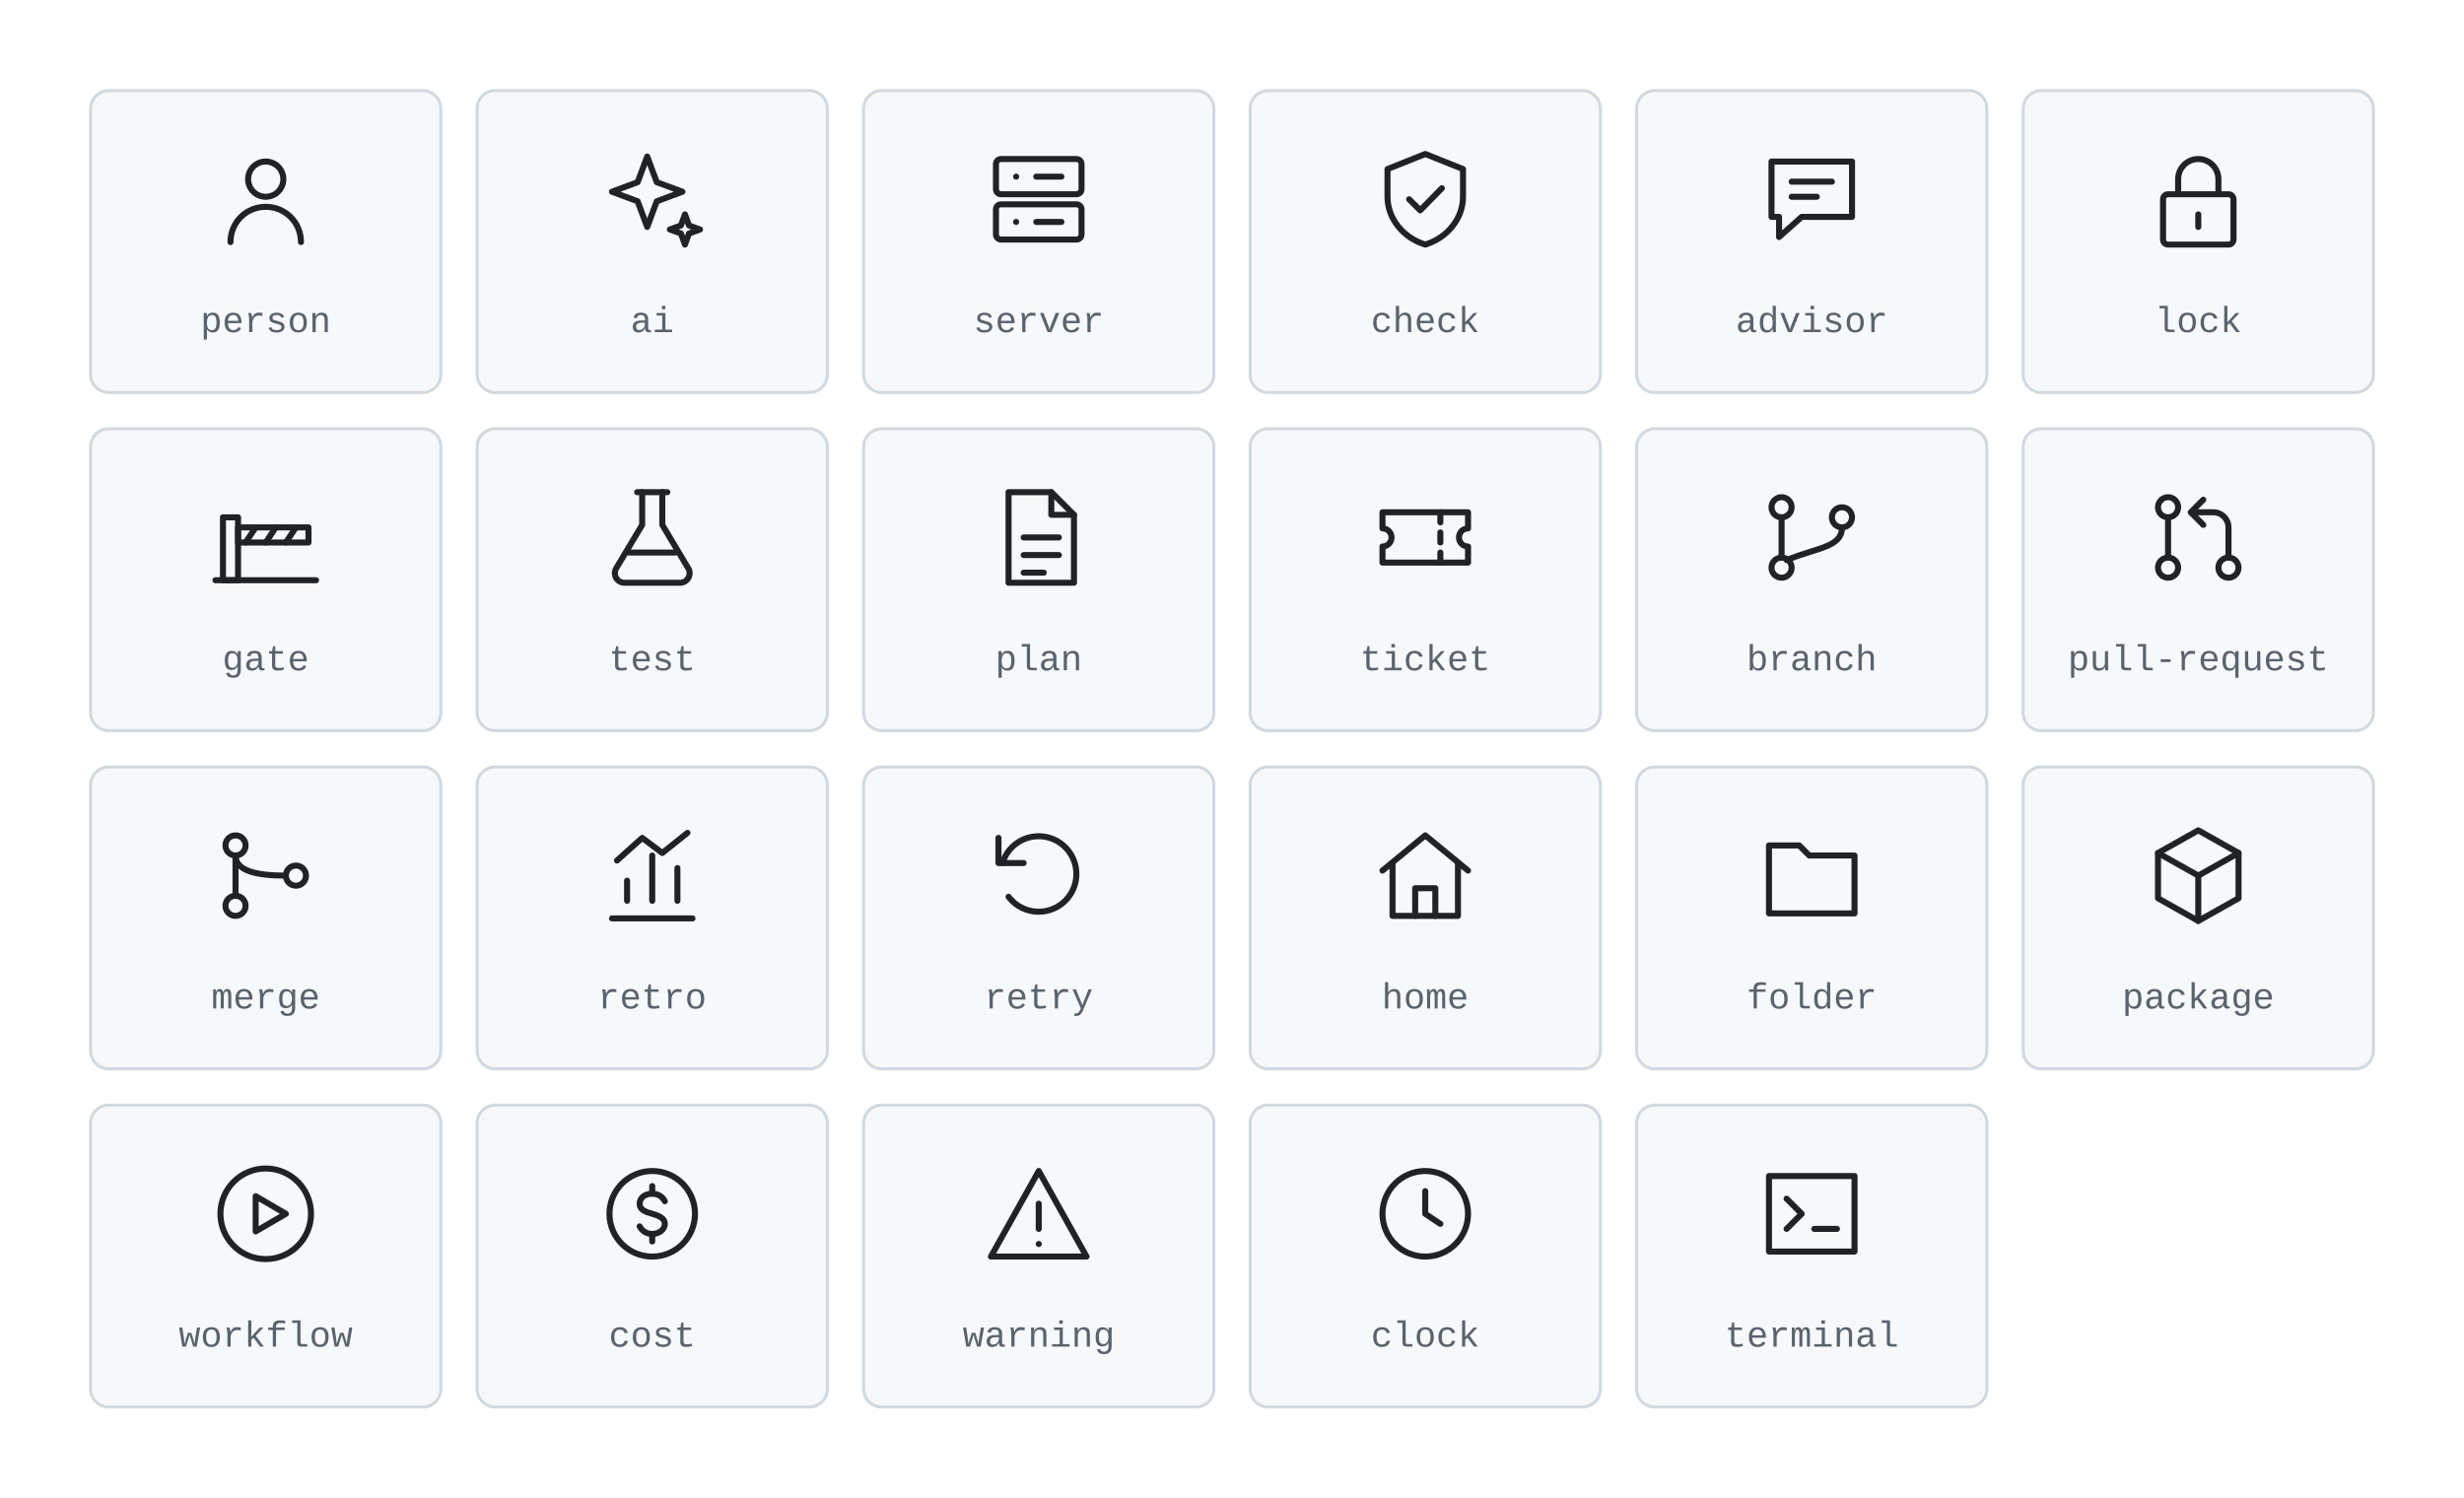
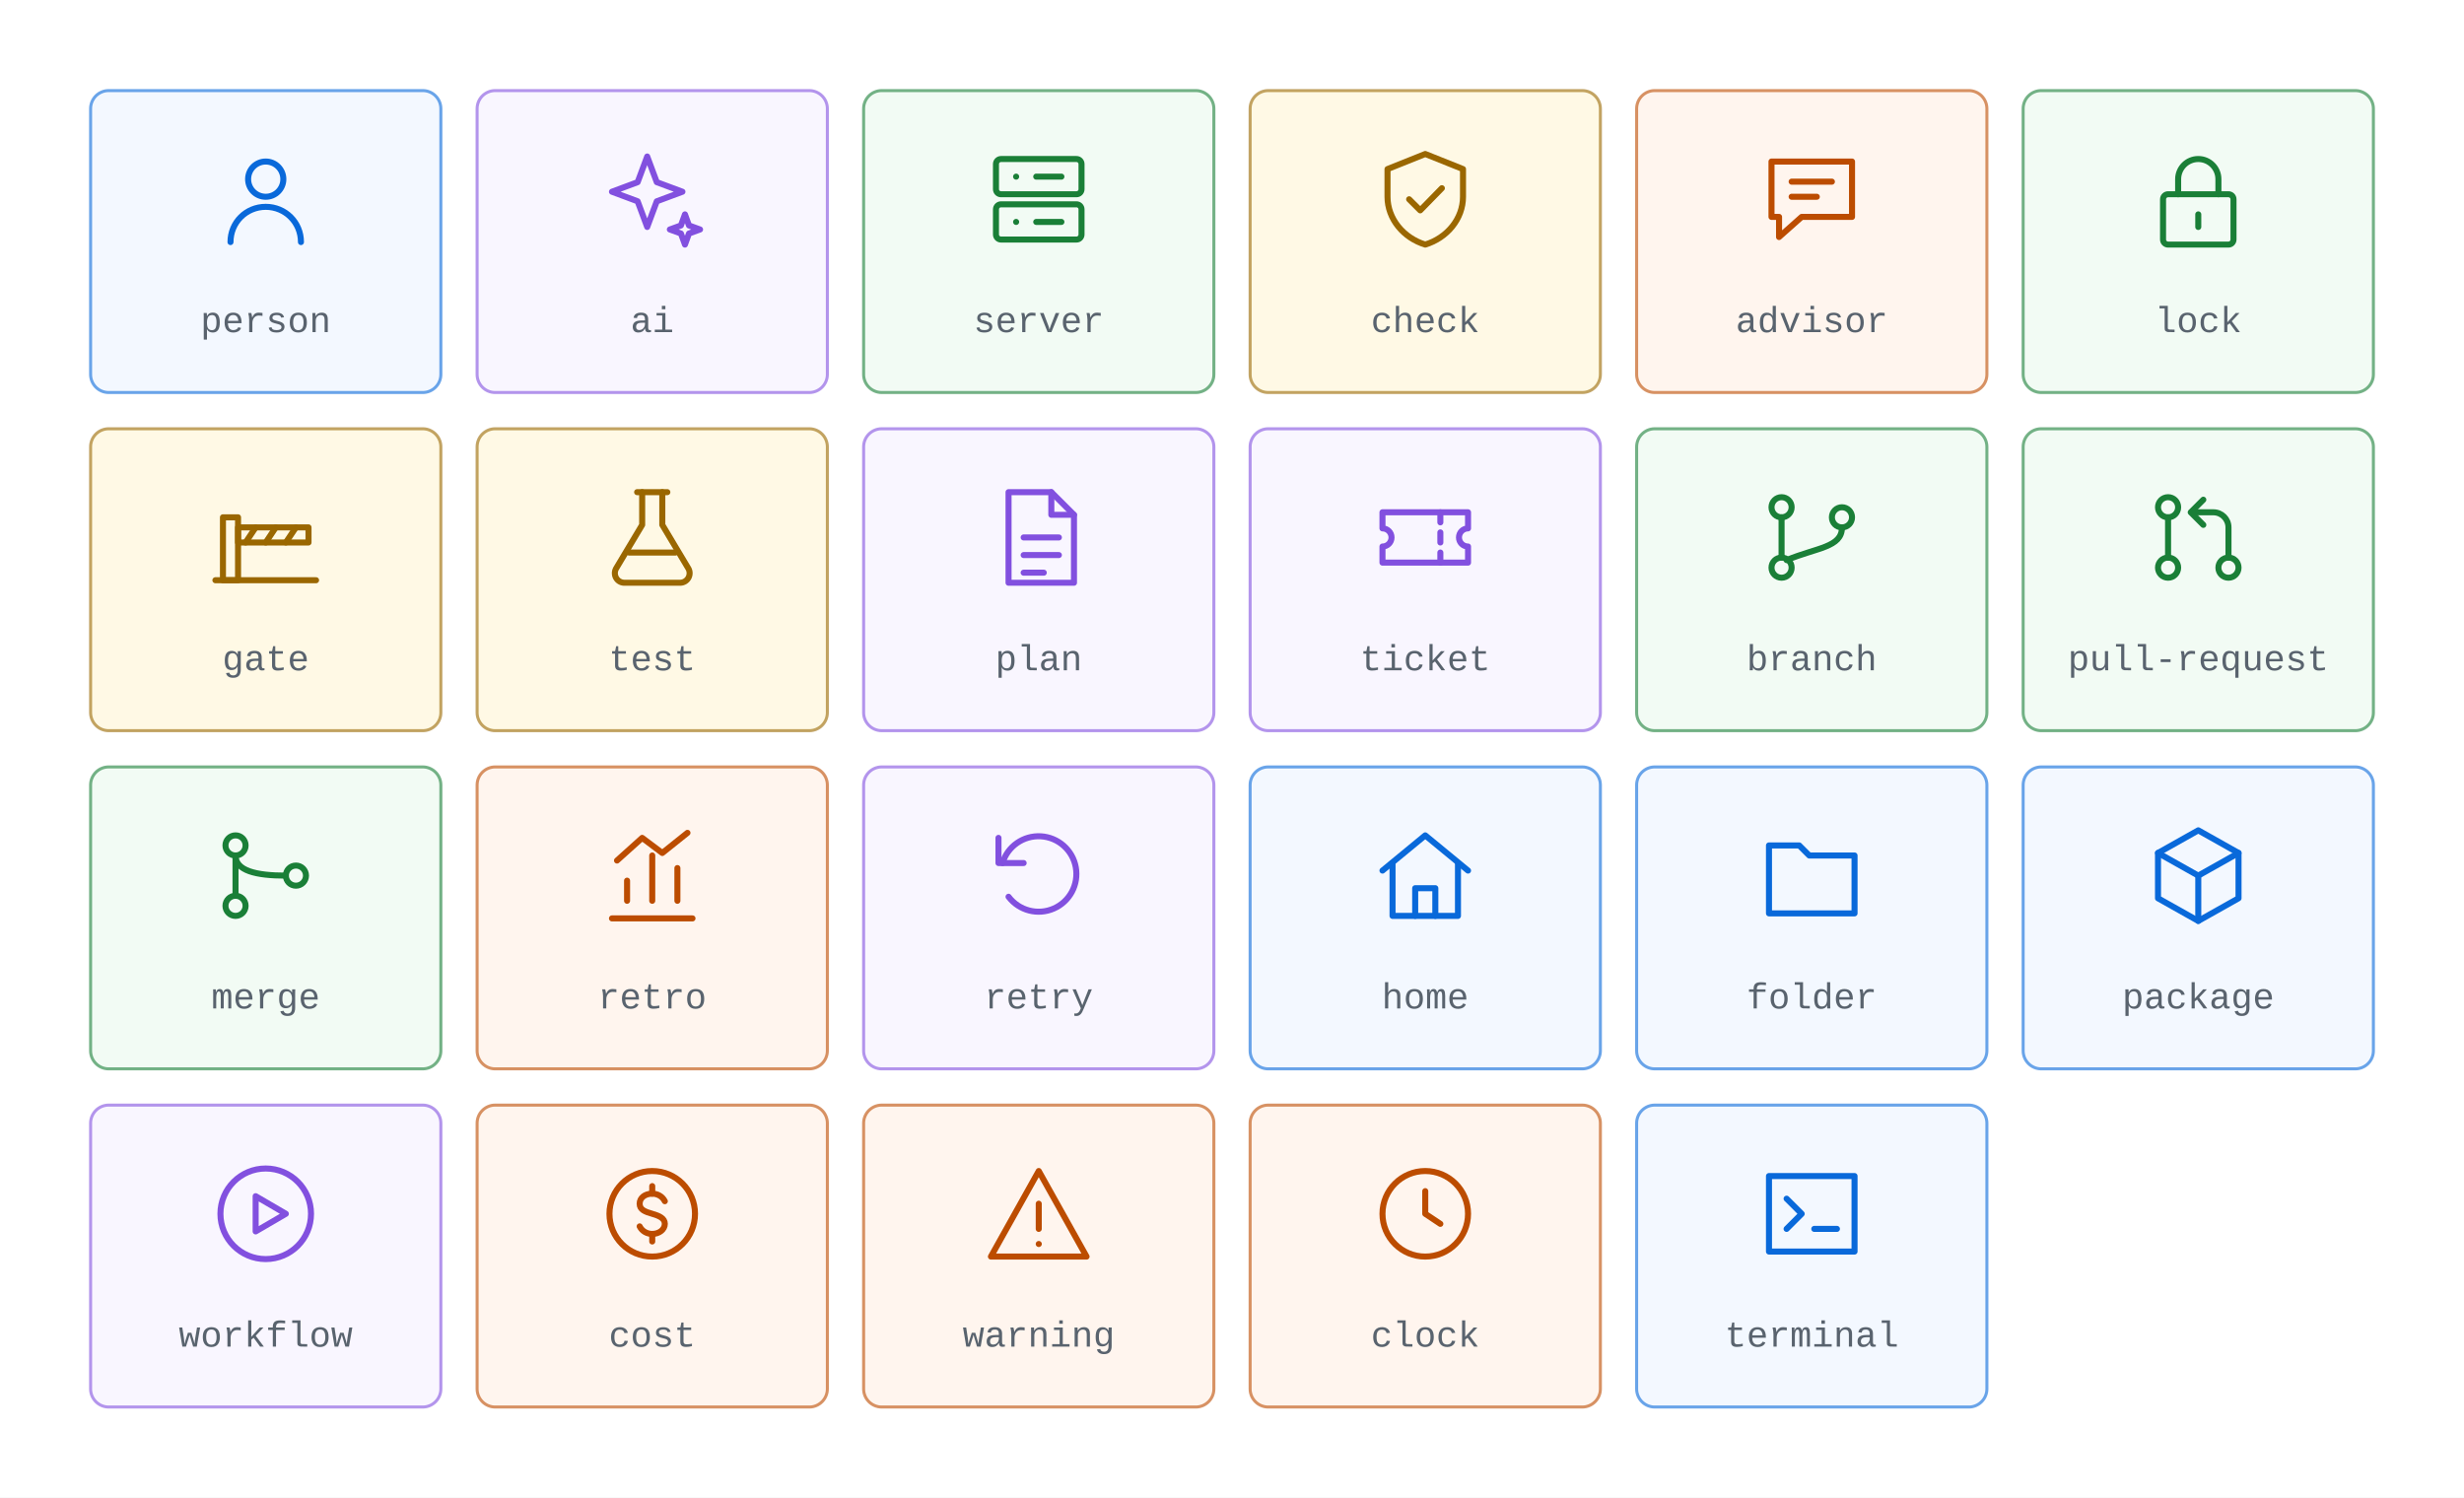
<svg xmlns="http://www.w3.org/2000/svg" viewBox="0 0 816 496" width="816" height="496" role="img" aria-labelledby="title desc" font-family="ui-monospace, SFMono-Regular, 'JetBrains Mono', 'Cascadia Mono', Menlo, Consolas, 'Liberation Mono', monospace">
  <rect width="816" height="496" fill="#ffffff" />
-   <rect x="30" y="30" width="116" height="100" rx="6" fill="#f6f8fa" stroke="#d1d9e0" />
-   <g transform="translate(68.0,46.0) scale(1.6667)" fill="none" stroke="#1f2328" stroke-width="1.20" stroke-linecap="round" stroke-linejoin="round">
+   <rect x="30" y="30" width="116" height="100" rx="6" fill="#f3f8ff" stroke="#0969da" stroke-opacity="0.6" />
+   <g transform="translate(68.0,46.0) scale(1.6667)" fill="none" stroke="#0969da" stroke-width="1.20" stroke-linecap="round" stroke-linejoin="round">
    <path d="M12 4.5a3.5 3.5 0 1 0 0 7a3.5 3.5 0 1 0 0-7z" />
    <path d="M5 20.5c0-3.9 3.1-7 7-7s7 3.1 7 7" />
  </g>
  <text x="88.0" y="110" text-anchor="middle" font-size="12" fill="#59636e">person</text>
-   <rect x="158" y="30" width="116" height="100" rx="6" fill="#f6f8fa" stroke="#d1d9e0" />
-   <g transform="translate(196.0,46.0) scale(1.6667)" fill="none" stroke="#1f2328" stroke-width="1.20" stroke-linecap="round" stroke-linejoin="round">
+   <rect x="158" y="30" width="116" height="100" rx="6" fill="#f9f6ff" stroke="#8250df" stroke-opacity="0.6" />
+   <g transform="translate(196.0,46.0) scale(1.6667)" fill="none" stroke="#8250df" stroke-width="1.20" stroke-linecap="round" stroke-linejoin="round">
    <path d="M11 3.5l1.9 5.1L18 10.5l-5.1 1.9L11 17.5l-1.9-5.1L4 10.5l5.1-1.9z" />
    <path d="M18.5 15l.8 2.2l2.2.8l-2.2.8l-.8 2.2l-.8-2.2l-2.2-.8l2.2-.8z" />
  </g>
  <text x="216.0" y="110" text-anchor="middle" font-size="12" fill="#59636e">ai</text>
-   <rect x="286" y="30" width="116" height="100" rx="6" fill="#f6f8fa" stroke="#d1d9e0" />
-   <g transform="translate(324.0,46.0) scale(1.6667)" fill="none" stroke="#1f2328" stroke-width="1.20" stroke-linecap="round" stroke-linejoin="round">
+   <rect x="286" y="30" width="116" height="100" rx="6" fill="#f2fbf4" stroke="#1a7f37" stroke-opacity="0.6" />
+   <g transform="translate(324.0,46.0) scale(1.6667)" fill="none" stroke="#1a7f37" stroke-width="1.20" stroke-linecap="round" stroke-linejoin="round">
    <path d="M4.5 4h15a1 1 0 0 1 1 1v5a1 1 0 0 1-1 1h-15a1 1 0 0 1-1-1V5a1 1 0 0 1 1-1z" />
    <path d="M4.5 13h15a1 1 0 0 1 1 1v5a1 1 0 0 1-1 1h-15a1 1 0 0 1-1-1v-5a1 1 0 0 1 1-1z" />
    <path d="M7.5 7.5h.01M7.5 16.5h.01M11.5 7.5h5M11.5 16.5h5" />
  </g>
  <text x="344.0" y="110" text-anchor="middle" font-size="12" fill="#59636e">server</text>
-   <rect x="414" y="30" width="116" height="100" rx="6" fill="#f6f8fa" stroke="#d1d9e0" />
-   <g transform="translate(452.0,46.0) scale(1.6667)" fill="none" stroke="#1f2328" stroke-width="1.20" stroke-linecap="round" stroke-linejoin="round">
+   <rect x="414" y="30" width="116" height="100" rx="6" fill="#fff9e5" stroke="#9a6700" stroke-opacity="0.6" />
+   <g transform="translate(452.0,46.0) scale(1.6667)" fill="none" stroke="#9a6700" stroke-width="1.20" stroke-linecap="round" stroke-linejoin="round">
    <path d="M12 3l7.5 3v5.5c0 4.4-3.2 8.2-7.5 9.5c-4.3-1.3-7.5-5.1-7.5-9.5V6z" />
    <path d="M8.8 12l2.2 2.2l4.3-4.4" />
  </g>
  <text x="472.0" y="110" text-anchor="middle" font-size="12" fill="#59636e">check</text>
-   <rect x="542" y="30" width="116" height="100" rx="6" fill="#f6f8fa" stroke="#d1d9e0" />
-   <g transform="translate(580.0,46.0) scale(1.6667)" fill="none" stroke="#1f2328" stroke-width="1.20" stroke-linecap="round" stroke-linejoin="round">
+   <rect x="542" y="30" width="116" height="100" rx="6" fill="#fff5ee" stroke="#bc4c00" stroke-opacity="0.6" />
+   <g transform="translate(580.0,46.0) scale(1.6667)" fill="none" stroke="#bc4c00" stroke-width="1.20" stroke-linecap="round" stroke-linejoin="round">
    <path d="M4 4.5h16v11H10l-4.5 4v-4H4z" />
    <path d="M8 8.5h8M8 11.5h5" />
  </g>
  <text x="600.0" y="110" text-anchor="middle" font-size="12" fill="#59636e">advisor</text>
-   <rect x="670" y="30" width="116" height="100" rx="6" fill="#f6f8fa" stroke="#d1d9e0" />
-   <g transform="translate(708.0,46.0) scale(1.6667)" fill="none" stroke="#1f2328" stroke-width="1.20" stroke-linecap="round" stroke-linejoin="round">
+   <rect x="670" y="30" width="116" height="100" rx="6" fill="#f2fbf4" stroke="#1a7f37" stroke-opacity="0.6" />
+   <g transform="translate(708.0,46.0) scale(1.6667)" fill="none" stroke="#1a7f37" stroke-width="1.20" stroke-linecap="round" stroke-linejoin="round">
    <path d="M6 11h12a1 1 0 0 1 1 1v8a1 1 0 0 1-1 1H6a1 1 0 0 1-1-1v-8a1 1 0 0 1 1-1z" />
    <path d="M8 11V8a4 4 0 0 1 8 0v3" />
    <path d="M12 15v2.5" />
  </g>
  <text x="728.0" y="110" text-anchor="middle" font-size="12" fill="#59636e">lock</text>
-   <rect x="30" y="142" width="116" height="100" rx="6" fill="#f6f8fa" stroke="#d1d9e0" />
-   <g transform="translate(68.0,158.0) scale(1.6667)" fill="none" stroke="#1f2328" stroke-width="1.20" stroke-linecap="round" stroke-linejoin="round">
+   <rect x="30" y="142" width="116" height="100" rx="6" fill="#fff9e5" stroke="#9a6700" stroke-opacity="0.6" />
+   <g transform="translate(68.0,158.0) scale(1.6667)" fill="none" stroke="#9a6700" stroke-width="1.20" stroke-linecap="round" stroke-linejoin="round">
    <path d="M3.5 8h3v12.5h-3z" />
    <path d="M6.5 10h14v3h-14z" />
    <path d="M10 10l-2 3M14 10l-2 3M18 10l-2 3" />
    <path d="M2 20.5h20" />
  </g>
  <text x="88.0" y="222" text-anchor="middle" font-size="12" fill="#59636e">gate</text>
-   <rect x="158" y="142" width="116" height="100" rx="6" fill="#f6f8fa" stroke="#d1d9e0" />
-   <g transform="translate(196.0,158.0) scale(1.6667)" fill="none" stroke="#1f2328" stroke-width="1.20" stroke-linecap="round" stroke-linejoin="round">
+   <rect x="158" y="142" width="116" height="100" rx="6" fill="#fff9e5" stroke="#9a6700" stroke-opacity="0.6" />
+   <g transform="translate(196.0,158.0) scale(1.6667)" fill="none" stroke="#9a6700" stroke-width="1.20" stroke-linecap="round" stroke-linejoin="round">
    <path d="M9 3h6" />
    <path d="M10 3v6.5l-5.2 8.7A1.9 1.9 0 0 0 6.4 21h11.2a1.9 1.9 0 0 0 1.6-2.8L14 9.5V3" />
    <path d="M7.4 15h9.2" />
  </g>
  <text x="216.0" y="222" text-anchor="middle" font-size="12" fill="#59636e">test</text>
-   <rect x="286" y="142" width="116" height="100" rx="6" fill="#f6f8fa" stroke="#d1d9e0" />
-   <g transform="translate(324.0,158.0) scale(1.6667)" fill="none" stroke="#1f2328" stroke-width="1.20" stroke-linecap="round" stroke-linejoin="round">
+   <rect x="286" y="142" width="116" height="100" rx="6" fill="#f9f6ff" stroke="#8250df" stroke-opacity="0.6" />
+   <g transform="translate(324.0,158.0) scale(1.6667)" fill="none" stroke="#8250df" stroke-width="1.20" stroke-linecap="round" stroke-linejoin="round">
    <path d="M6 3h8.5L19 7.5V21H6z" />
    <path d="M14.5 3v4.5H19" />
    <path d="M9 12h7M9 15.5h7M9 19h4" />
  </g>
  <text x="344.0" y="222" text-anchor="middle" font-size="12" fill="#59636e">plan</text>
-   <rect x="414" y="142" width="116" height="100" rx="6" fill="#f6f8fa" stroke="#d1d9e0" />
-   <g transform="translate(452.0,158.0) scale(1.6667)" fill="none" stroke="#1f2328" stroke-width="1.20" stroke-linecap="round" stroke-linejoin="round">
+   <rect x="414" y="142" width="116" height="100" rx="6" fill="#f9f6ff" stroke="#8250df" stroke-opacity="0.6" />
+   <g transform="translate(452.0,158.0) scale(1.6667)" fill="none" stroke="#8250df" stroke-width="1.20" stroke-linecap="round" stroke-linejoin="round">
    <path d="M3.5 7h17v3.2a1.8 1.8 0 0 0 0 3.6V17h-17v-3.2a1.8 1.8 0 0 0 0-3.6z" />
    <path d="M15 7v2M15 11v2M15 15v2" />
  </g>
  <text x="472.0" y="222" text-anchor="middle" font-size="12" fill="#59636e">ticket</text>
-   <rect x="542" y="142" width="116" height="100" rx="6" fill="#f6f8fa" stroke="#d1d9e0" />
-   <g transform="translate(580.0,158.0) scale(1.6667)" fill="none" stroke="#1f2328" stroke-width="1.20" stroke-linecap="round" stroke-linejoin="round">
+   <rect x="542" y="142" width="116" height="100" rx="6" fill="#f2fbf4" stroke="#1a7f37" stroke-opacity="0.6" />
+   <g transform="translate(580.0,158.0) scale(1.6667)" fill="none" stroke="#1a7f37" stroke-width="1.20" stroke-linecap="round" stroke-linejoin="round">
    <path d="M6 4a2 2 0 1 0 0 4a2 2 0 1 0 0-4z" />
    <path d="M6 16a2 2 0 1 0 0 4a2 2 0 1 0 0-4z" />
    <path d="M18 6a2 2 0 1 0 0 4a2 2 0 1 0 0-4z" />
    <path d="M6 8v8" />
    <path d="M18 10c0 4-5 4-11 6.5" />
  </g>
  <text x="600.0" y="222" text-anchor="middle" font-size="12" fill="#59636e">branch</text>
-   <rect x="670" y="142" width="116" height="100" rx="6" fill="#f6f8fa" stroke="#d1d9e0" />
-   <g transform="translate(708.0,158.0) scale(1.6667)" fill="none" stroke="#1f2328" stroke-width="1.20" stroke-linecap="round" stroke-linejoin="round">
+   <rect x="670" y="142" width="116" height="100" rx="6" fill="#f2fbf4" stroke="#1a7f37" stroke-opacity="0.6" />
+   <g transform="translate(708.0,158.0) scale(1.6667)" fill="none" stroke="#1a7f37" stroke-width="1.20" stroke-linecap="round" stroke-linejoin="round">
    <path d="M6 4a2 2 0 1 0 0 4a2 2 0 1 0 0-4z" />
    <path d="M6 16a2 2 0 1 0 0 4a2 2 0 1 0 0-4z" />
    <path d="M18 16a2 2 0 1 0 0 4a2 2 0 1 0 0-4z" />
    <path d="M6 8v8" />
    <path d="M18 16v-6a3 3 0 0 0-3-3h-4" />
    <path d="M13 4.5L10.5 7L13 9.5" />
  </g>
  <text x="728.0" y="222" text-anchor="middle" font-size="12" fill="#59636e">pull-request</text>
-   <rect x="30" y="254" width="116" height="100" rx="6" fill="#f6f8fa" stroke="#d1d9e0" />
-   <g transform="translate(68.0,270.0) scale(1.6667)" fill="none" stroke="#1f2328" stroke-width="1.20" stroke-linecap="round" stroke-linejoin="round">
+   <rect x="30" y="254" width="116" height="100" rx="6" fill="#f2fbf4" stroke="#1a7f37" stroke-opacity="0.6" />
+   <g transform="translate(68.0,270.0) scale(1.6667)" fill="none" stroke="#1a7f37" stroke-width="1.20" stroke-linecap="round" stroke-linejoin="round">
    <path d="M6 4a2 2 0 1 0 0 4a2 2 0 1 0 0-4z" />
    <path d="M6 16a2 2 0 1 0 0 4a2 2 0 1 0 0-4z" />
    <path d="M18 10a2 2 0 1 0 0 4a2 2 0 1 0 0-4z" />
    <path d="M6 8v8" />
    <path d="M6 8c0 3 4 4 10 4" />
  </g>
  <text x="88.0" y="334" text-anchor="middle" font-size="12" fill="#59636e">merge</text>
-   <rect x="158" y="254" width="116" height="100" rx="6" fill="#f6f8fa" stroke="#d1d9e0" />
-   <g transform="translate(196.0,270.0) scale(1.6667)" fill="none" stroke="#1f2328" stroke-width="1.20" stroke-linecap="round" stroke-linejoin="round">
+   <rect x="158" y="254" width="116" height="100" rx="6" fill="#fff5ee" stroke="#bc4c00" stroke-opacity="0.6" />
+   <g transform="translate(196.0,270.0) scale(1.6667)" fill="none" stroke="#bc4c00" stroke-width="1.20" stroke-linecap="round" stroke-linejoin="round">
    <path d="M4 20.5h16" />
    <path d="M7 17v-4M12 17V8M17 17v-6.5" />
    <path d="M5 9l5-4.5l4 3l5-4" />
  </g>
  <text x="216.0" y="334" text-anchor="middle" font-size="12" fill="#59636e">retro</text>
-   <rect x="286" y="254" width="116" height="100" rx="6" fill="#f6f8fa" stroke="#d1d9e0" />
-   <g transform="translate(324.0,270.0) scale(1.6667)" fill="none" stroke="#1f2328" stroke-width="1.20" stroke-linecap="round" stroke-linejoin="round">
+   <rect x="286" y="254" width="116" height="100" rx="6" fill="#f9f6ff" stroke="#8250df" stroke-opacity="0.6" />
+   <g transform="translate(324.0,270.0) scale(1.6667)" fill="none" stroke="#8250df" stroke-width="1.20" stroke-linecap="round" stroke-linejoin="round">
    <path d="M4 4.5v5h5" />
    <path d="M4.8 9.5A7.5 7.5 0 1 1 6 16.2" />
  </g>
  <text x="344.0" y="334" text-anchor="middle" font-size="12" fill="#59636e">retry</text>
-   <rect x="414" y="254" width="116" height="100" rx="6" fill="#f6f8fa" stroke="#d1d9e0" />
-   <g transform="translate(452.0,270.0) scale(1.6667)" fill="none" stroke="#1f2328" stroke-width="1.20" stroke-linecap="round" stroke-linejoin="round">
+   <rect x="414" y="254" width="116" height="100" rx="6" fill="#f3f8ff" stroke="#0969da" stroke-opacity="0.6" />
+   <g transform="translate(452.0,270.0) scale(1.6667)" fill="none" stroke="#0969da" stroke-width="1.20" stroke-linecap="round" stroke-linejoin="round">
    <path d="M3.5 11L12 4l8.5 7" />
    <path d="M5.5 9.5V20h13V9.5" />
    <path d="M10 20v-5.5h4V20" />
  </g>
  <text x="472.0" y="334" text-anchor="middle" font-size="12" fill="#59636e">home</text>
-   <rect x="542" y="254" width="116" height="100" rx="6" fill="#f6f8fa" stroke="#d1d9e0" />
-   <g transform="translate(580.0,270.0) scale(1.6667)" fill="none" stroke="#1f2328" stroke-width="1.20" stroke-linecap="round" stroke-linejoin="round">
+   <rect x="542" y="254" width="116" height="100" rx="6" fill="#f3f8ff" stroke="#0969da" stroke-opacity="0.6" />
+   <g transform="translate(580.0,270.0) scale(1.6667)" fill="none" stroke="#0969da" stroke-width="1.20" stroke-linecap="round" stroke-linejoin="round">
    <path d="M3.5 6h6l2 2h9v11.5h-17z" />
  </g>
  <text x="600.0" y="334" text-anchor="middle" font-size="12" fill="#59636e">folder</text>
-   <rect x="670" y="254" width="116" height="100" rx="6" fill="#f6f8fa" stroke="#d1d9e0" />
-   <g transform="translate(708.0,270.0) scale(1.6667)" fill="none" stroke="#1f2328" stroke-width="1.20" stroke-linecap="round" stroke-linejoin="round">
+   <rect x="670" y="254" width="116" height="100" rx="6" fill="#f3f8ff" stroke="#0969da" stroke-opacity="0.6" />
+   <g transform="translate(708.0,270.0) scale(1.6667)" fill="none" stroke="#0969da" stroke-width="1.20" stroke-linecap="round" stroke-linejoin="round">
    <path d="M12 3l8 4.5v9L12 21l-8-4.5v-9z" />
    <path d="M4 7.5l8 4.5l8-4.5" />
    <path d="M12 12v9" />
  </g>
  <text x="728.0" y="334" text-anchor="middle" font-size="12" fill="#59636e">package</text>
-   <rect x="30" y="366" width="116" height="100" rx="6" fill="#f6f8fa" stroke="#d1d9e0" />
-   <g transform="translate(68.0,382.0) scale(1.6667)" fill="none" stroke="#1f2328" stroke-width="1.20" stroke-linecap="round" stroke-linejoin="round">
+   <rect x="30" y="366" width="116" height="100" rx="6" fill="#f9f6ff" stroke="#8250df" stroke-opacity="0.6" />
+   <g transform="translate(68.0,382.0) scale(1.6667)" fill="none" stroke="#8250df" stroke-width="1.20" stroke-linecap="round" stroke-linejoin="round">
    <path d="M12 3a9 9 0 1 0 0 18a9 9 0 1 0 0-18z" />
    <path d="M10 8.5v7l6-3.5z" />
  </g>
  <text x="88.0" y="446" text-anchor="middle" font-size="12" fill="#59636e">workflow</text>
-   <rect x="158" y="366" width="116" height="100" rx="6" fill="#f6f8fa" stroke="#d1d9e0" />
-   <g transform="translate(196.0,382.0) scale(1.6667)" fill="none" stroke="#1f2328" stroke-width="1.20" stroke-linecap="round" stroke-linejoin="round">
+   <rect x="158" y="366" width="116" height="100" rx="6" fill="#fff5ee" stroke="#bc4c00" stroke-opacity="0.6" />
+   <g transform="translate(196.0,382.0) scale(1.6667)" fill="none" stroke="#bc4c00" stroke-width="1.20" stroke-linecap="round" stroke-linejoin="round">
    <path d="M12 3.5a8.5 8.5 0 1 0 0 17a8.5 8.5 0 1 0 0-17z" />
    <path d="M14.5 9.5c-.5-1-1.5-1.5-2.5-1.5c-1.4 0-2.5.8-2.5 2s1.1 1.6 2.5 2s2.5.9 2.5 2s-1.1 2-2.5 2c-1 0-2-.5-2.5-1.5" />
    <path d="M12 6.5V8M12 16v1.5" />
  </g>
  <text x="216.0" y="446" text-anchor="middle" font-size="12" fill="#59636e">cost</text>
-   <rect x="286" y="366" width="116" height="100" rx="6" fill="#f6f8fa" stroke="#d1d9e0" />
-   <g transform="translate(324.0,382.0) scale(1.6667)" fill="none" stroke="#1f2328" stroke-width="1.20" stroke-linecap="round" stroke-linejoin="round">
+   <rect x="286" y="366" width="116" height="100" rx="6" fill="#fff5ee" stroke="#bc4c00" stroke-opacity="0.6" />
+   <g transform="translate(324.0,382.0) scale(1.6667)" fill="none" stroke="#bc4c00" stroke-width="1.20" stroke-linecap="round" stroke-linejoin="round">
    <path d="M12 3.5l9.5 17h-19z" />
    <path d="M12 10v5" />
    <path d="M12 18h.01" />
  </g>
  <text x="344.0" y="446" text-anchor="middle" font-size="12" fill="#59636e">warning</text>
-   <rect x="414" y="366" width="116" height="100" rx="6" fill="#f6f8fa" stroke="#d1d9e0" />
-   <g transform="translate(452.0,382.0) scale(1.6667)" fill="none" stroke="#1f2328" stroke-width="1.20" stroke-linecap="round" stroke-linejoin="round">
+   <rect x="414" y="366" width="116" height="100" rx="6" fill="#fff5ee" stroke="#bc4c00" stroke-opacity="0.6" />
+   <g transform="translate(452.0,382.0) scale(1.6667)" fill="none" stroke="#bc4c00" stroke-width="1.20" stroke-linecap="round" stroke-linejoin="round">
    <path d="M12 3.5a8.5 8.5 0 1 0 0 17a8.5 8.5 0 1 0 0-17z" />
    <path d="M12 7.5V12l3 2" />
  </g>
  <text x="472.0" y="446" text-anchor="middle" font-size="12" fill="#59636e">clock</text>
-   <rect x="542" y="366" width="116" height="100" rx="6" fill="#f6f8fa" stroke="#d1d9e0" />
-   <g transform="translate(580.0,382.0) scale(1.6667)" fill="none" stroke="#1f2328" stroke-width="1.20" stroke-linecap="round" stroke-linejoin="round">
+   <rect x="542" y="366" width="116" height="100" rx="6" fill="#f3f8ff" stroke="#0969da" stroke-opacity="0.6" />
+   <g transform="translate(580.0,382.0) scale(1.6667)" fill="none" stroke="#0969da" stroke-width="1.20" stroke-linecap="round" stroke-linejoin="round">
    <path d="M3.5 4.5h17v15h-17z" />
    <path d="M7 9l3 3l-3 3" />
    <path d="M12.5 15H17" />
  </g>
  <text x="600.0" y="446" text-anchor="middle" font-size="12" fill="#59636e">terminal</text>
</svg>
